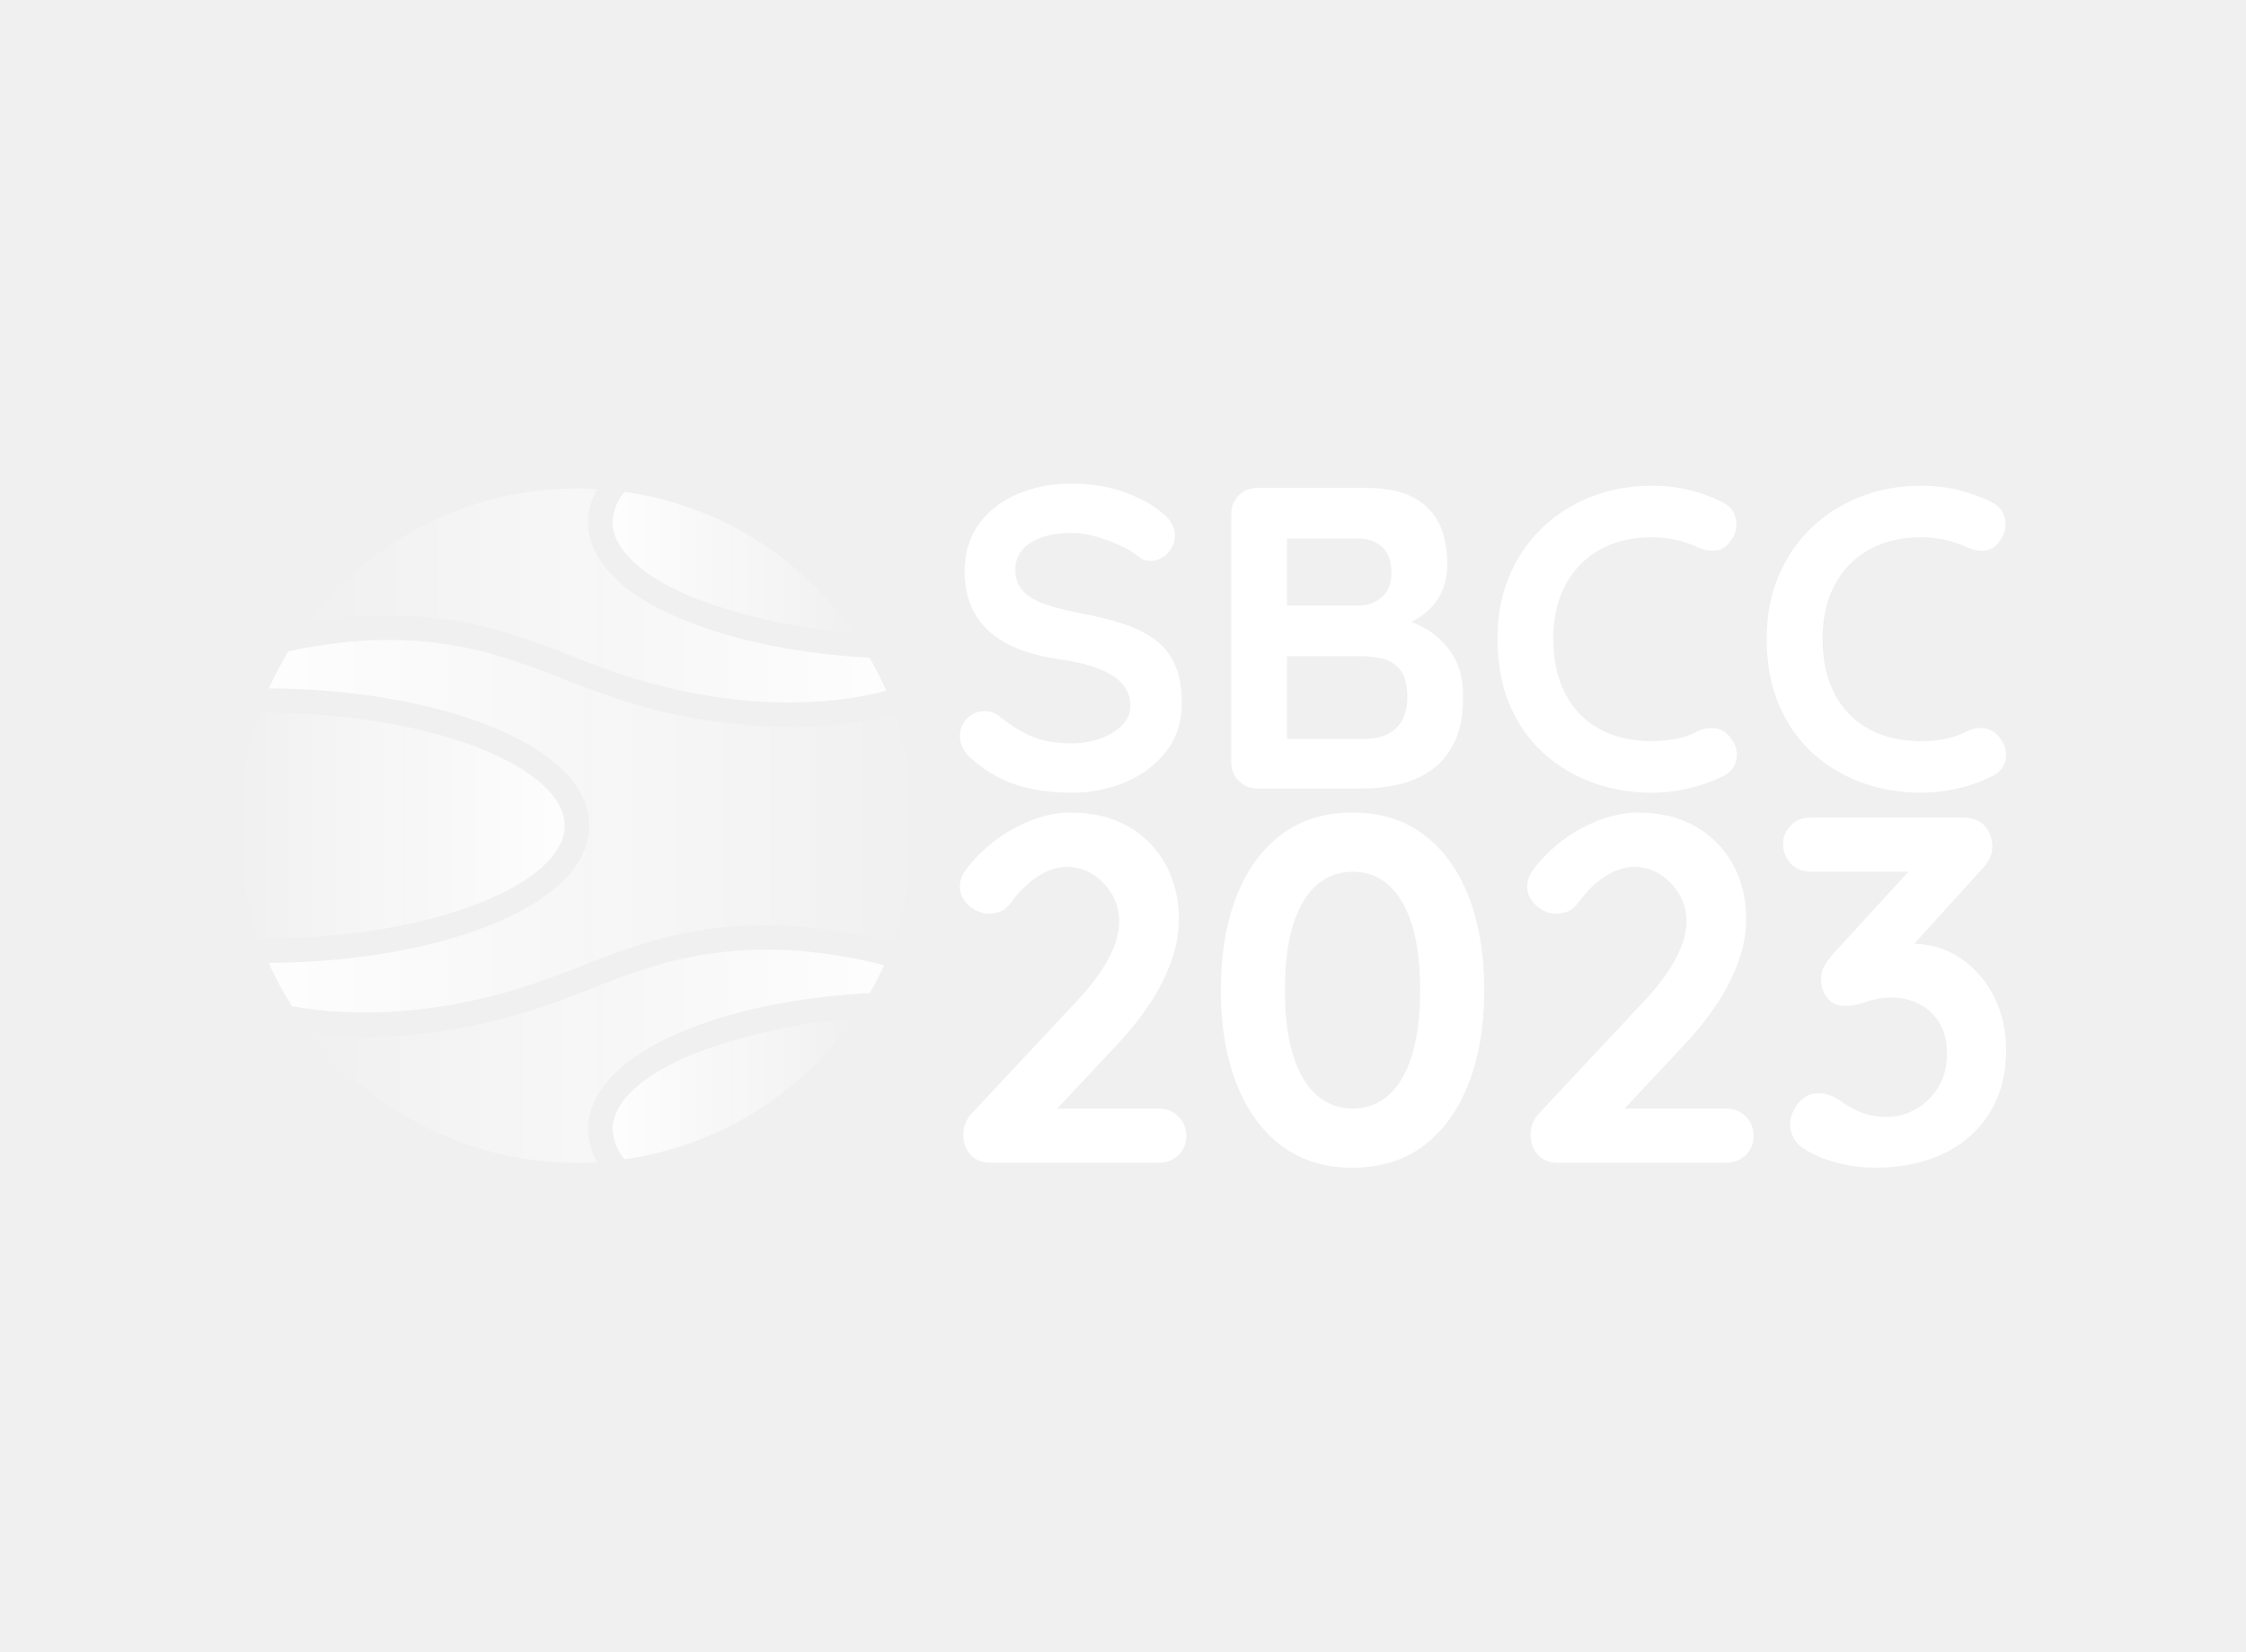
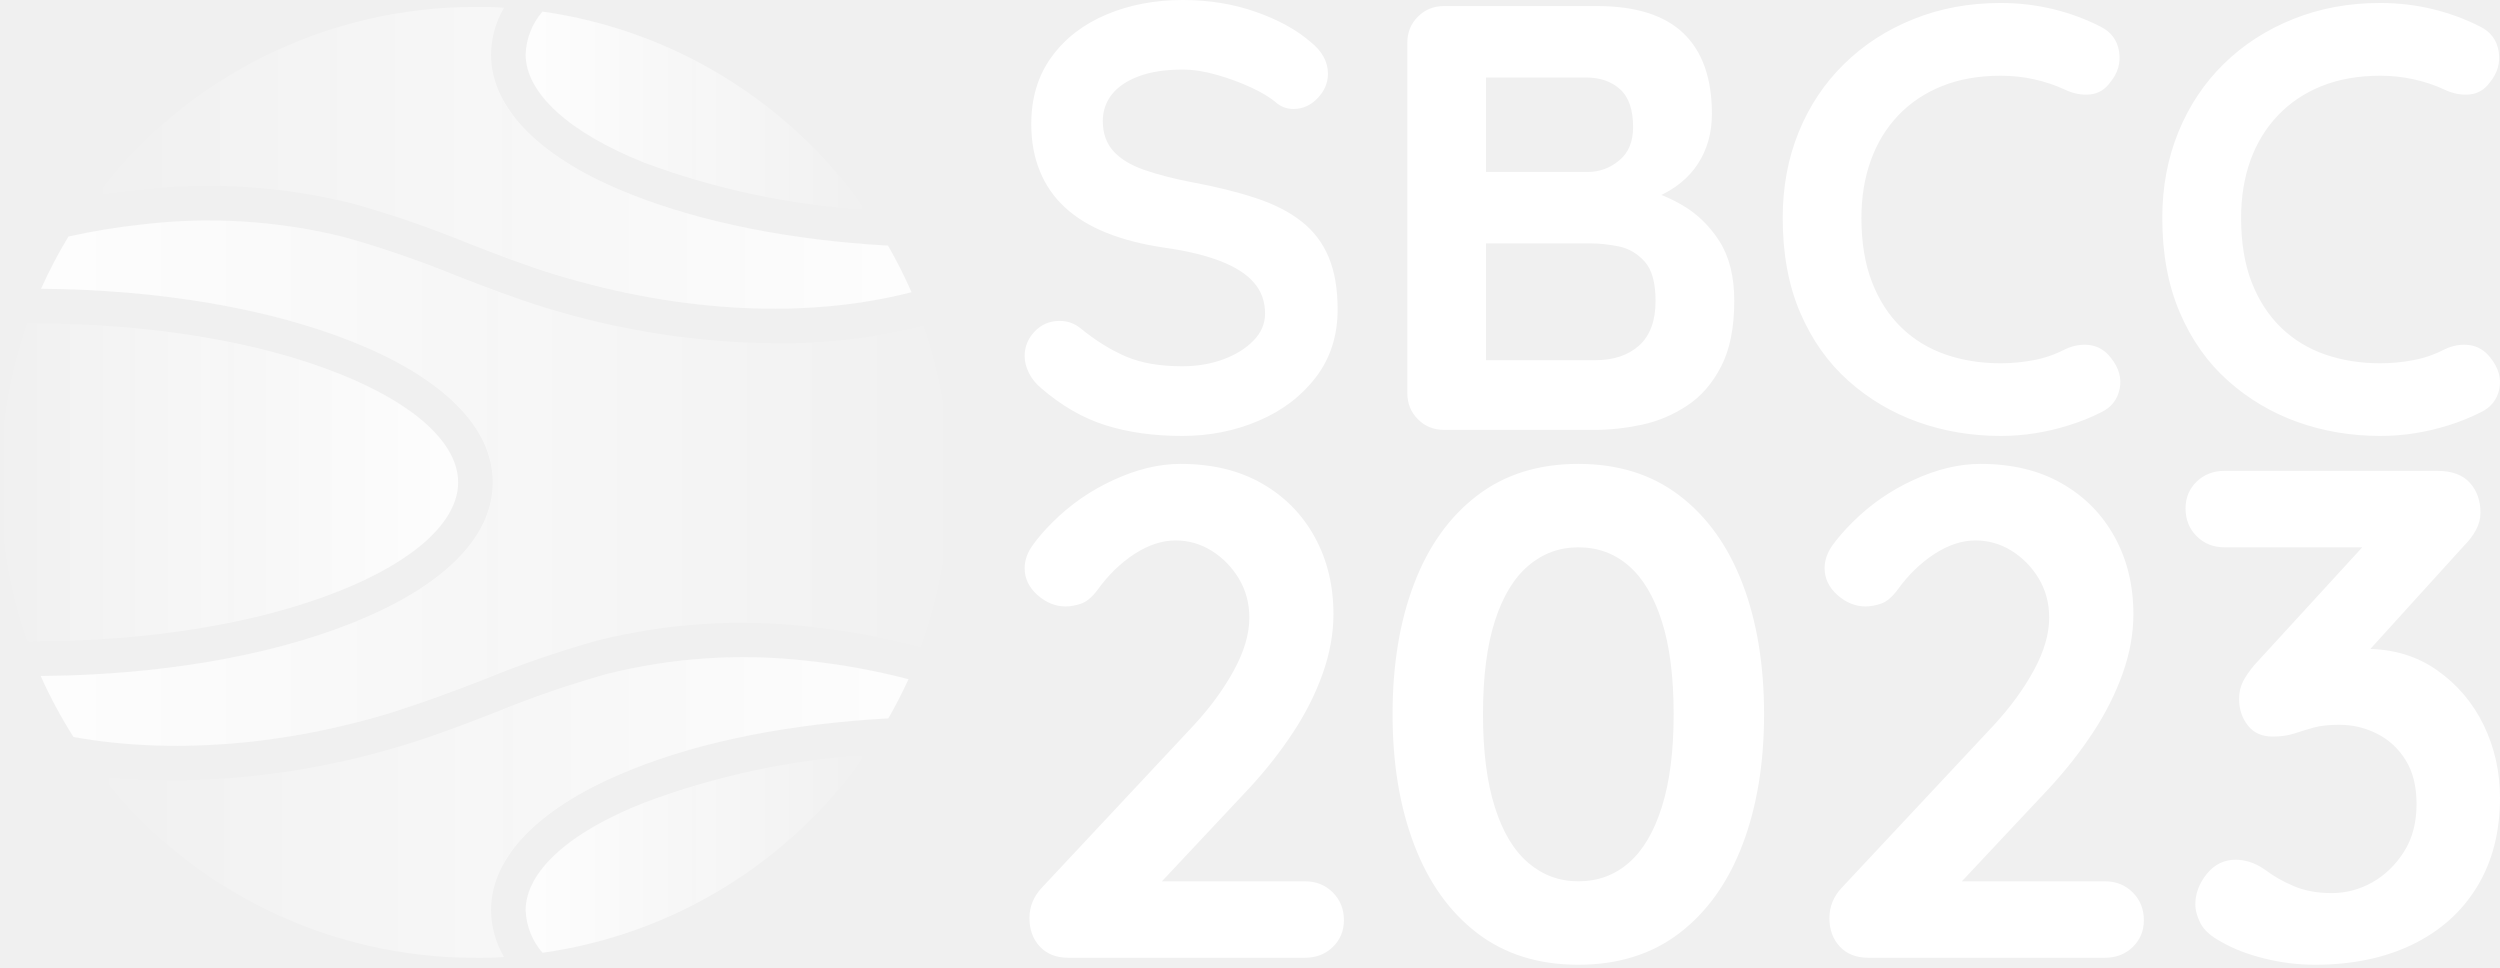
- <svg xmlns="http://www.w3.org/2000/svg" data-v-70b83f88="" version="1.0" width="100%" height="100%" viewBox="0 0 340 250" preserveAspectRatio="xMidYMid meet" color-interpolation-filters="sRGB" style="margin: auto;">
-   <rect data-v-70b83f88="" x="0" y="0" width="100%" height="100%" fill="#444" fill-opacity="0" class="background" />
-   <rect data-v-70b83f88="" x="0" y="0" width="100%" height="100%" fill="url(#watermark)" fill-opacity="1" class="watermarklayer" />
-   <g data-v-70b83f88="" fill="#fff" class="icon-text-wrapper icon-svg-group iconsvg" transform="translate(36.30789,73.21517)">
-     <g class="iconsvg-imagesvg" transform="translate(0,0.7439995)">
-       <g>
-         <rect fill="#fff" fill-opacity="0" stroke-width="2" x="0" y="0" width="102" height="102.082" class="image-rect" />
-         <svg filter="url(#colors3422898791)" x="0" y="0" width="102" height="102.082" filtersec="colorsf8492907383" class="image-svg-svg primary" style="overflow: visible;">
-           <svg xlink="http://www.w3.org/1999/xlink" viewBox="0 -0 99.92 100">
-             <defs>
-               <linearGradient id="1ee254d2-5b87-4880-adcc-e11b804d1360" x1="-1.29" y1="50" x2="50.44" y2="50" gradientUnits="userSpaceOnUse">
-                 <stop offset="0" stop-color="#1c085d" stop-opacity="0" />
-                 <stop offset="1" stop-color="#1c085d" />
-               </linearGradient>
-               <linearGradient id="dedeaea2-1cfb-485e-b762-b1c9a9b4584e" x1="91.92" y1="10.91" x2="53.6" y2="10.91" href="#1ee254d2-5b87-4880-adcc-e11b804d1360" />
-               <linearGradient id="a2f4e73c-b91a-466c-bd56-c41eb6cab355" x1="7.8" y1="15.87" x2="99.88" y2="15.87" href="#1ee254d2-5b87-4880-adcc-e11b804d1360" />
-               <linearGradient id="e45f7e10-1646-400a-8bda-0963e4c875ca" x1="91.92" y1="89.09" x2="53.6" y2="89.09" href="#1ee254d2-5b87-4880-adcc-e11b804d1360" />
-               <linearGradient id="2bc15f04-26f0-4120-a7ff-1a1d6792869a" x1="8.43" y1="84.21" x2="99.49" y2="84.21" href="#1ee254d2-5b87-4880-adcc-e11b804d1360" />
-               <linearGradient id="0934d572-408d-46d5-be29-e92f535da4c1" x1="102.55" y1="50.09" x2="-.17" y2="50.09" href="#1ee254d2-5b87-4880-adcc-e11b804d1360" />
-             </defs>
-             <path d="M48.18 50c0-4.1-4.55-8.26-12.49-11.42-8.58-3.42-20-5.3-32.23-5.3h-.59a50.14 50.14 0 0 0 0 33.44h.59c12.21 0 23.65-1.88 32.23-5.3C43.63 58.26 48.18 54.1 48.18 50z" fill="url(#1ee254d2-5b87-4880-adcc-e11b804d1360)" />
-             <path d="M67.76 16.38A81.32 81.32 0 0 0 91 21.33 50 50 0 0 0 57.05.49 7.23 7.23 0 0 0 55.28 5c0 4.06 4.55 8.22 12.48 11.38z" fill="url(#dedeaea2-1cfb-485e-b762-b1c9a9b4584e)" />
-             <path d="M37.13 20.69a111.47 111.47 0 0 1 12 4.13c3 1.17 6.16 2.39 9.29 3.34C71.76 32.22 85 32.81 95.86 30a51 51 0 0 0-2.47-4.9c-10.16-.56-19.56-2.43-27-5.38C56.89 16 51.64 10.71 51.64 5A9.89 9.89 0 0 1 53 .09C52 0 51 0 50 0a49.93 49.93 0 0 0-39.91 19.87c1.51-.25 3-.46 4.6-.63a62.46 62.46 0 0 1 22.44 1.45z" fill="url(#a2f4e73c-b91a-466c-bd56-c41eb6cab355)" />
-             <path d="M55.28 95a7.25 7.25 0 0 0 1.77 4.47A50 50 0 0 0 91 78.67a81.32 81.32 0 0 0-23.21 5C59.83 86.78 55.28 90.94 55.28 95z" fill="url(#e45f7e10-1646-400a-8bda-0963e4c875ca)" />
-             <path d="M63.78 70.16a110 110 0 0 0-11.63 4c-3.09 1.2-6.29 2.44-9.55 3.43a84.22 84.22 0 0 1-24.27 3.75h-1.41q-3.21-.06-6.22-.41A49.88 49.88 0 0 0 50 100c1 0 2 0 3-.09A9.92 9.92 0 0 1 51.64 95c0-5.75 5.25-11 14.78-14.8 7.41-3 16.81-4.82 27-5.38.77-1.33 1.47-2.71 2.12-4.12a72.14 72.14 0 0 0-10.58-1.93 59 59 0 0 0-21.18 1.39z" fill="url(#2bc15f04-26f0-4120-a7ff-1a1d6792869a)" />
-             <path d="M97.21 33.49a59.86 59.86 0 0 1-14.13 1.88h-1.41a84.22 84.22 0 0 1-24.27-3.73c-3.26-1-6.46-2.23-9.55-3.43a110 110 0 0 0-11.63-4 59 59 0 0 0-21.15-1.35 71.78 71.78 0 0 0-7.87 1.28 49.49 49.49 0 0 0-2.88 5.5c12.34.09 23.93 2.05 32.72 5.56 9.53 3.79 14.78 9 14.78 14.8S46.57 61 37 64.8c-8.79 3.51-20.38 5.47-32.72 5.56a50.06 50.06 0 0 0 3.45 6.42c10.11 1.81 21.92 1 33.77-2.67 3.13-1 6.26-2.17 9.29-3.34a111.47 111.47 0 0 1 12-4.13 62.46 62.46 0 0 1 22.44-1.45 74.71 74.71 0 0 1 11.6 2.16 50.25 50.25 0 0 0 .3-33.86z" fill="url(#0934d572-408d-46d5-be29-e92f535da4c1)" />
-           </svg>
-         </svg>
+ <svg xmlns="http://www.w3.org/2000/svg" xmlns:xlink="http://www.w3.org/1999/xlink" viewBox="0 0 329.9 127.7" width="329.9" height="127.7" color-interpolation-filters="sRGB" style="margin: auto;">
+   <g transform="matrix(1.229208, 0, 0, 1.229208, -0.000126, 0.914526)">
+     <svg filter="url(#colors3422898791)" x="0" y="0" width="102" height="102.082" class="image-svg-svg primary" style="overflow: visible;">
+       <svg viewBox="0 -0 99.92 100">
        <defs>
-           <filter id="colors3422898791">
-             <feColorMatrix type="matrix" values="0 0 0 0 0.996  0 0 0 0 0.996  0 0 0 0 0.996  0 0 0 1 0" class="icon-fecolormatrix" />
-           </filter>
-           <filter id="colorsf8492907383">
-             <feColorMatrix type="matrix" values="0 0 0 0 0.996  0 0 0 0 0.996  0 0 0 0 0.996  0 0 0 1 0" class="icon-fecolormatrix" />
-           </filter>
-           <filter id="colorsb8168932645">
-             <feColorMatrix type="matrix" values="0 0 0 0 0  0 0 0 0 0  0 0 0 0 0  0 0 0 1 0" class="icon-fecolormatrix" />
-           </filter>
+           <linearGradient id="gradiantSix" x1="-1.29" y1="50" x2="50.44" y2="50" gradientUnits="userSpaceOnUse">
+             <stop offset="0" stop-color="#1c085d" stop-opacity="0" />
+             <stop offset="1" stop-color="#1c085d" />
+           </linearGradient>
+           <linearGradient id="gradiantOne" x1="91.92" y1="10.91" x2="53.6" y2="10.91" xlink:href="#gradiantSix" />
+           <linearGradient id="gradiantTwo" x1="7.8" y1="15.87" x2="99.88" y2="15.87" xlink:href="#gradiantSix" />
+           <linearGradient id="gradiantThree" x1="91.92" y1="89.09" x2="53.6" y2="89.09" xlink:href="#gradiantSix" />
+           <linearGradient id="gradiantFour" x1="8.43" y1="84.21" x2="99.49" y2="84.21" xlink:href="#gradiantSix" />
+           <linearGradient id="gradiantFive" x1="102.55" y1="50.09" x2="-.17" y2="50.09" xlink:href="#gradiantSix" />
        </defs>
-       </g>
-     </g>
+         <path d="M48.18 50c0-4.1-4.55-8.26-12.49-11.42-8.58-3.42-20-5.3-32.23-5.3h-.59a50.14 50.14 0 0 0 0 33.44h.59c12.21 0 23.65-1.88 32.23-5.3C43.63 58.26 48.18 54.1 48.18 50z" fill="url(#gradiantSix)" />
+         <path d="M67.76 16.38A81.32 81.32 0 0 0 91 21.33 50 50 0 0 0 57.05.49 7.23 7.23 0 0 0 55.28 5c0 4.06 4.55 8.22 12.48 11.38z" fill="url(#gradiantOne)" />
+         <path d="M37.13 20.69a111.47 111.47 0 0 1 12 4.13c3 1.17 6.16 2.39 9.29 3.34C71.76 32.22 85 32.81 95.86 30a51 51 0 0 0-2.47-4.9c-10.16-.56-19.56-2.43-27-5.38C56.89 16 51.64 10.71 51.64 5A9.89 9.89 0 0 1 53 .09C52 0 51 0 50 0a49.93 49.93 0 0 0-39.91 19.87c1.51-.25 3-.46 4.6-.63a62.46 62.46 0 0 1 22.44 1.45z" fill="url(#gradiantTwo)" />
+         <path d="M55.28 95a7.25 7.25 0 0 0 1.77 4.47A50 50 0 0 0 91 78.67a81.32 81.32 0 0 0-23.21 5C59.83 86.78 55.28 90.94 55.28 95z" fill="url(#gradiantThree)" />
+         <path d="M63.78 70.16a110 110 0 0 0-11.63 4c-3.09 1.2-6.29 2.44-9.55 3.43a84.22 84.22 0 0 1-24.27 3.75h-1.41q-3.21-.06-6.22-.41A49.88 49.88 0 0 0 50 100c1 0 2 0 3-.09A9.92 9.92 0 0 1 51.64 95c0-5.75 5.25-11 14.78-14.8 7.41-3 16.81-4.82 27-5.38.77-1.33 1.47-2.71 2.12-4.12a72.14 72.14 0 0 0-10.58-1.93 59 59 0 0 0-21.18 1.39z" fill="url(#gradiantFour)" />
+         <path d="M97.21 33.49a59.86 59.86 0 0 1-14.13 1.88h-1.41a84.22 84.22 0 0 1-24.27-3.73c-3.26-1-6.46-2.23-9.55-3.43a110 110 0 0 0-11.63-4 59 59 0 0 0-21.15-1.35 71.78 71.78 0 0 0-7.87 1.28 49.49 49.49 0 0 0-2.88 5.5c12.34.09 23.93 2.05 32.72 5.56 9.53 3.79 14.78 9 14.78 14.8S46.57 61 37 64.8c-8.79 3.51-20.38 5.47-32.72 5.56a50.06 50.06 0 0 0 3.45 6.42c10.11 1.81 21.92 1 33.77-2.67 3.13-1 6.26-2.17 9.29-3.34a111.47 111.47 0 0 1 12-4.13 62.46 62.46 0 0 1 22.44-1.45 74.71 74.71 0 0 1 11.6 2.16 50.25 50.25 0 0 0 .3-33.86z" fill="url(#gradiantFive)" />
+       </svg>
+     </svg>
+     <defs>
+       <filter id="colors3422898791">
+         <feColorMatrix type="matrix" values="0 0 0 0 0.996  0 0 0 0 0.996  0 0 0 0 0.996  0 0 0 1 0" />
+       </filter>
+     </defs>
+   </g>
+   <g fill="#fff" class="icon-text-wrapper icon-svg-group iconsvg" transform="matrix(1.229208, 0, 0, 1.229208, 1.229082, 0)">
    <g transform="translate(109,0)">
-       <g data-gra="path-name" fill-rule="" class="tp-name iconsvg-namesvg">
+       <g class="tp-name iconsvg-namesvg">
        <g transform="scale(1)">
          <g>
            <path d="M19.5 0.65L19.5 0.65Q14.95 0.65 11.31-0.49 7.67-1.63 4.36-4.49L4.36-4.49Q3.51-5.2 3.06-6.11 2.6-7.02 2.6-7.93L2.6-7.93Q2.6-9.43 3.67-10.56 4.75-11.7 6.37-11.7L6.37-11.7Q7.61-11.7 8.58-10.92L8.58-10.92Q11.05-8.91 13.49-7.87 15.93-6.83 19.5-6.83L19.5-6.83Q21.91-6.83 23.92-7.57 25.94-8.32 27.17-9.59 28.41-10.86 28.41-12.48L28.41-12.48Q28.41-14.43 27.23-15.79 26.07-17.16 23.66-18.1 21.25-19.05 17.55-19.57L17.55-19.57Q14.04-20.09 11.38-21.16 8.71-22.23 6.92-23.89 5.13-25.55 4.23-27.79 3.31-30.03 3.31-32.83L3.31-32.83Q3.31-37.05 5.49-40.04 7.67-43.03 11.38-44.59 15.08-46.15 19.57-46.15L19.57-46.15Q23.79-46.15 27.4-44.88 31.01-43.62 33.28-41.66L33.28-41.66Q35.16-40.17 35.16-38.22L35.16-38.22Q35.16-36.79 34.06-35.62 32.95-34.45 31.46-34.45L31.46-34.45Q30.48-34.45 29.71-35.04L29.71-35.04Q28.67-35.95 26.91-36.76 25.16-37.57 23.21-38.12 21.25-38.68 19.57-38.68L19.57-38.68Q16.77-38.68 14.85-37.96 12.94-37.25 11.96-36.01 10.99-34.77 10.99-33.15L10.99-33.15Q10.99-31.2 12.12-29.93 13.26-28.67 15.41-27.92 17.55-27.17 20.54-26.59L20.54-26.59Q24.44-25.87 27.4-24.89 30.36-23.92 32.3-22.39 34.26-20.87 35.23-18.56 36.2-16.25 36.2-12.94L36.2-12.94Q36.2-8.71 33.87-5.66 31.53-2.6 27.72-0.98 23.92 0.65 19.5 0.65ZM47.64-45.5L64.03-45.5Q70.27-45.5 73.32-42.58 76.38-39.65 76.38-33.93L76.38-33.93Q76.38-30.88 74.88-28.57 73.38-26.26 70.46-24.99 67.53-23.73 63.25-23.73L63.25-23.73 63.5-26.65Q65.52-26.65 68.12-26.1 70.72-25.55 73.16-24.15 75.59-22.75 77.19-20.25 78.78-17.75 78.78-13.85L78.78-13.85Q78.78-9.55 77.38-6.83 75.98-4.09 73.71-2.6 71.44-1.1 68.84-0.55 66.23 0 63.83 0L63.83 0 47.64 0Q45.95 0 44.82-1.14 43.68-2.27 43.68-3.97L43.68-3.97 43.68-41.54Q43.68-43.23 44.82-44.36 45.95-45.5 47.64-45.5L47.64-45.5ZM62.86-37.83L62.86-37.83 51.28-37.83 52.13-38.87 52.13-27.11 51.35-27.69 63.05-27.69Q64.94-27.69 66.43-28.93 67.92-30.16 67.92-32.5L67.92-32.5Q67.92-35.3 66.53-36.56 65.13-37.83 62.86-37.83ZM63.38-20.02L63.38-20.02 51.55-20.02 52.13-20.54 52.13-6.83 51.48-7.48 63.83-7.48Q66.82-7.48 68.58-9.07 70.33-10.66 70.33-13.85L70.33-13.85Q70.33-16.77 69.16-18.07 67.99-19.37 66.37-19.7 64.74-20.02 63.38-20.02ZM118.1-43.29L118.1-43.29Q119.79-42.45 120.09-40.63 120.38-38.8 119.14-37.31L119.14-37.31Q118.3-36.14 116.97-36.01 115.63-35.88 114.27-36.53L114.27-36.53Q112.71-37.25 110.99-37.63 109.27-38.02 107.38-38.02L107.38-38.02Q103.87-38.02 101.11-36.92 98.34-35.81 96.39-33.77 94.44-31.72 93.44-28.93 92.43-26.13 92.43-22.75L92.43-22.75Q92.43-18.79 93.57-15.86 94.7-12.94 96.72-10.99 98.73-9.04 101.47-8.09 104.19-7.15 107.38-7.15L107.38-7.15Q109.13-7.15 110.89-7.48 112.64-7.8 114.27-8.64L114.27-8.64Q115.63-9.29 116.97-9.1 118.3-8.91 119.21-7.74L119.21-7.74Q120.51-6.11 120.15-4.39 119.79-2.67 118.17-1.89L118.17-1.89Q116.48-1.04 114.69-0.49 112.91 0.07 111.08 0.36 109.27 0.65 107.38 0.65L107.38 0.65Q102.7 0.65 98.51-0.84 94.31-2.34 91.03-5.27 87.75-8.19 85.86-12.58 83.98-16.96 83.98-22.75L83.98-22.75Q83.98-27.76 85.7-31.98 87.42-36.2 90.58-39.29 93.73-42.38 98.02-44.1 102.31-45.83 107.38-45.83L107.38-45.83Q110.24-45.83 112.97-45.18 115.7-44.52 118.1-43.29ZM158.86-43.29L158.86-43.29Q160.55-42.45 160.84-40.63 161.13-38.8 159.9-37.31L159.9-37.31Q159.06-36.14 157.72-36.01 156.39-35.88 155.02-36.53L155.02-36.53Q153.47-37.25 151.74-37.63 150.02-38.02 148.13-38.02L148.13-38.02Q144.63-38.02 141.86-36.92 139.1-35.81 137.15-33.77 135.2-31.72 134.19-28.93 133.19-26.13 133.19-22.75L133.19-22.75Q133.19-18.79 134.32-15.86 135.46-12.94 137.47-10.99 139.49-9.04 142.22-8.09 144.95-7.15 148.13-7.15L148.13-7.15Q149.89-7.15 151.64-7.48 153.4-7.8 155.02-8.64L155.02-8.64Q156.39-9.29 157.72-9.1 159.06-8.91 159.96-7.74L159.96-7.74Q161.26-6.11 160.91-4.39 160.55-2.67 158.92-1.89L158.92-1.89Q157.23-1.04 155.45-0.49 153.66 0.07 151.84 0.36 150.02 0.65 148.13 0.65L148.13 0.65Q143.45 0.65 139.26-0.84 135.07-2.34 131.79-5.27 128.5-8.19 126.62-12.58 124.73-16.96 124.73-22.75L124.73-22.75Q124.73-27.76 126.46-31.98 128.18-36.2 131.33-39.29 134.48-42.38 138.77-44.1 143.06-45.83 148.13-45.83L148.13-45.83Q151-45.83 153.72-45.18 156.45-44.52 158.86-43.29Z" transform="translate(-2.6, 46.15)" />
          </g>
-           <g data-gra="path-name-1" fill="#fff" transform="translate(0,49.8)">
+           <g fill="#fff" transform="translate(0,49.8)">
            <g transform="scale(1.01223)">
              <path d="M16.6-8.11L33.2-8.11Q34.97-8.11 36.15-6.93 37.33-5.75 37.33-3.98L37.33-3.98Q37.33-2.29 36.15-1.14 34.97 0 33.2 0L33.2 0 8.11 0Q6.2 0 5.09-1.18 3.98-2.36 3.98-4.21L3.98-4.21Q3.98-6.05 5.31-7.45L5.31-7.45 21.39-24.64Q24.05-27.52 25.67-30.5 27.3-33.49 27.3-36.07L27.3-36.07Q27.3-38.36 26.19-40.21 25.08-42.05 23.31-43.16 21.54-44.26 19.48-44.26L19.48-44.26Q17.34-44.26 15.12-42.83 12.91-41.39 11.21-39.03L11.21-39.03Q10.33-37.85 9.44-37.55 8.56-37.26 7.82-37.26L7.82-37.26Q6.2-37.26 4.83-38.47 3.47-39.69 3.47-41.31L3.47-41.31Q3.47-42.57 4.32-43.75 5.16-44.93 6.42-46.18L6.42-46.18Q9.22-48.99 12.91-50.68 16.6-52.38 19.99-52.38L19.99-52.38Q25.01-52.38 28.62-50.31 32.24-48.25 34.23-44.63 36.22-41.02 36.22-36.44L36.22-36.44Q36.22-33.35 35.08-30.14 33.94-26.93 31.94-23.9 29.95-20.88 27.37-18.07L27.37-18.07 17.41-7.45 16.6-8.11ZM62.19 0.74L62.19 0.74Q55.85 0.74 51.46-2.62 47.07-5.98 44.78-11.99 42.49-18 42.49-25.82L42.49-25.82Q42.49-33.71 44.78-39.69 47.07-45.67 51.46-49.02 55.85-52.38 62.19-52.38L62.19-52.38Q68.53-52.38 72.92-49.02 77.31-45.67 79.6-39.69 81.89-33.71 81.89-25.82L81.89-25.82Q81.89-18 79.6-11.99 77.31-5.98 72.92-2.62 68.53 0.74 62.19 0.74ZM62.19-8.11L62.19-8.11Q65.29-8.11 67.54-10.07 69.79-12.02 71.04-15.97 72.3-19.92 72.3-25.82L72.3-25.82Q72.3-31.8 71.04-35.71 69.79-39.62 67.54-41.57 65.29-43.53 62.19-43.53L62.19-43.53Q59.17-43.53 56.88-41.57 54.59-39.62 53.34-35.71 52.08-31.8 52.08-25.82L52.08-25.82Q52.08-19.92 53.34-15.97 54.59-12.02 56.88-10.07 59.17-8.11 62.19-8.11ZM101.44-8.11L118.04-8.11Q119.81-8.11 120.99-6.93 122.17-5.75 122.17-3.98L122.17-3.98Q122.17-2.29 120.99-1.14 119.81 0 118.04 0L118.04 0 92.95 0Q91.04 0 89.93-1.18 88.82-2.36 88.82-4.21L88.82-4.21Q88.82-6.05 90.15-7.45L90.15-7.45 106.23-24.64Q108.89-27.52 110.51-30.5 112.13-33.49 112.13-36.07L112.13-36.07Q112.13-38.36 111.03-40.21 109.92-42.05 108.15-43.16 106.38-44.26 104.31-44.26L104.31-44.26Q102.18-44.26 99.96-42.83 97.75-41.39 96.05-39.03L96.05-39.03Q95.17-37.85 94.28-37.55 93.4-37.26 92.66-37.26L92.66-37.26Q91.04-37.26 89.67-38.47 88.31-39.69 88.31-41.31L88.31-41.31Q88.31-42.57 89.15-43.75 90-44.93 91.26-46.18L91.26-46.18Q94.06-48.99 97.75-50.68 101.44-52.38 104.83-52.38L104.83-52.38Q109.85-52.38 113.46-50.31 117.08-48.25 119.07-44.63 121.06-41.02 121.06-36.44L121.06-36.44Q121.06-33.35 119.92-30.14 118.77-26.93 116.78-23.9 114.79-20.88 112.21-18.07L112.21-18.07 102.25-7.45 101.44-8.11ZM131.91-10.4L131.91-10.4Q132.57-10.4 133.34-10.18 134.12-9.96 135.08-9.3L135.08-9.3Q136.33-8.34 138.07-7.6 139.8-6.86 142.09-6.86L142.09-6.86Q144.37-6.86 146.4-8 148.43-9.15 149.76-11.25 151.09-13.35 151.09-16.3L151.09-16.3Q151.09-19.11 149.94-20.95 148.8-22.8 146.92-23.75 145.04-24.71 142.9-24.71L142.9-24.71Q141.27-24.71 140.2-24.42 139.14-24.12 138.14-23.79 137.14-23.46 135.82-23.46L135.82-23.46Q134.12-23.46 133.2-24.64 132.27-25.82 132.27-27.44L132.27-27.44Q132.27-28.48 132.68-29.29 133.09-30.1 133.9-31.06L133.9-31.06 146.88-45.22 148.87-43.53 130.73-43.53Q128.95-43.53 127.77-44.71 126.59-45.89 126.59-47.66L126.59-47.66Q126.59-49.35 127.77-50.5 128.95-51.64 130.73-51.64L130.73-51.64 153.3-51.64Q155.59-51.64 156.73-50.39 157.87-49.13 157.87-47.21L157.87-47.21Q157.87-46.26 157.39-45.37 156.91-44.48 156.1-43.67L156.1-43.67 143.05-29.29 141.05-31.8Q141.86-32.16 143.3-32.46 144.74-32.76 145.7-32.76L145.7-32.76Q150.05-32.76 153.26-30.5 156.47-28.25 158.21-24.68 159.94-21.1 159.94-16.97L159.94-16.97Q159.94-11.51 157.5-7.52 155.07-3.54 150.64-1.4 146.22 0.74 140.32 0.74L140.32 0.74Q137.59 0.74 134.93 0.07 132.27-0.59 130.36-1.7L130.36-1.7Q128.73-2.58 128.18-3.65 127.63-4.72 127.63-5.68L127.63-5.68Q127.63-7.38 128.84-8.89 130.06-10.4 131.91-10.4Z" transform="translate(-3.47, 52.38)" />
            </g>
          </g>
        </g>
      </g>
    </g>
  </g>
-   <defs v-gra="od" />
</svg>
